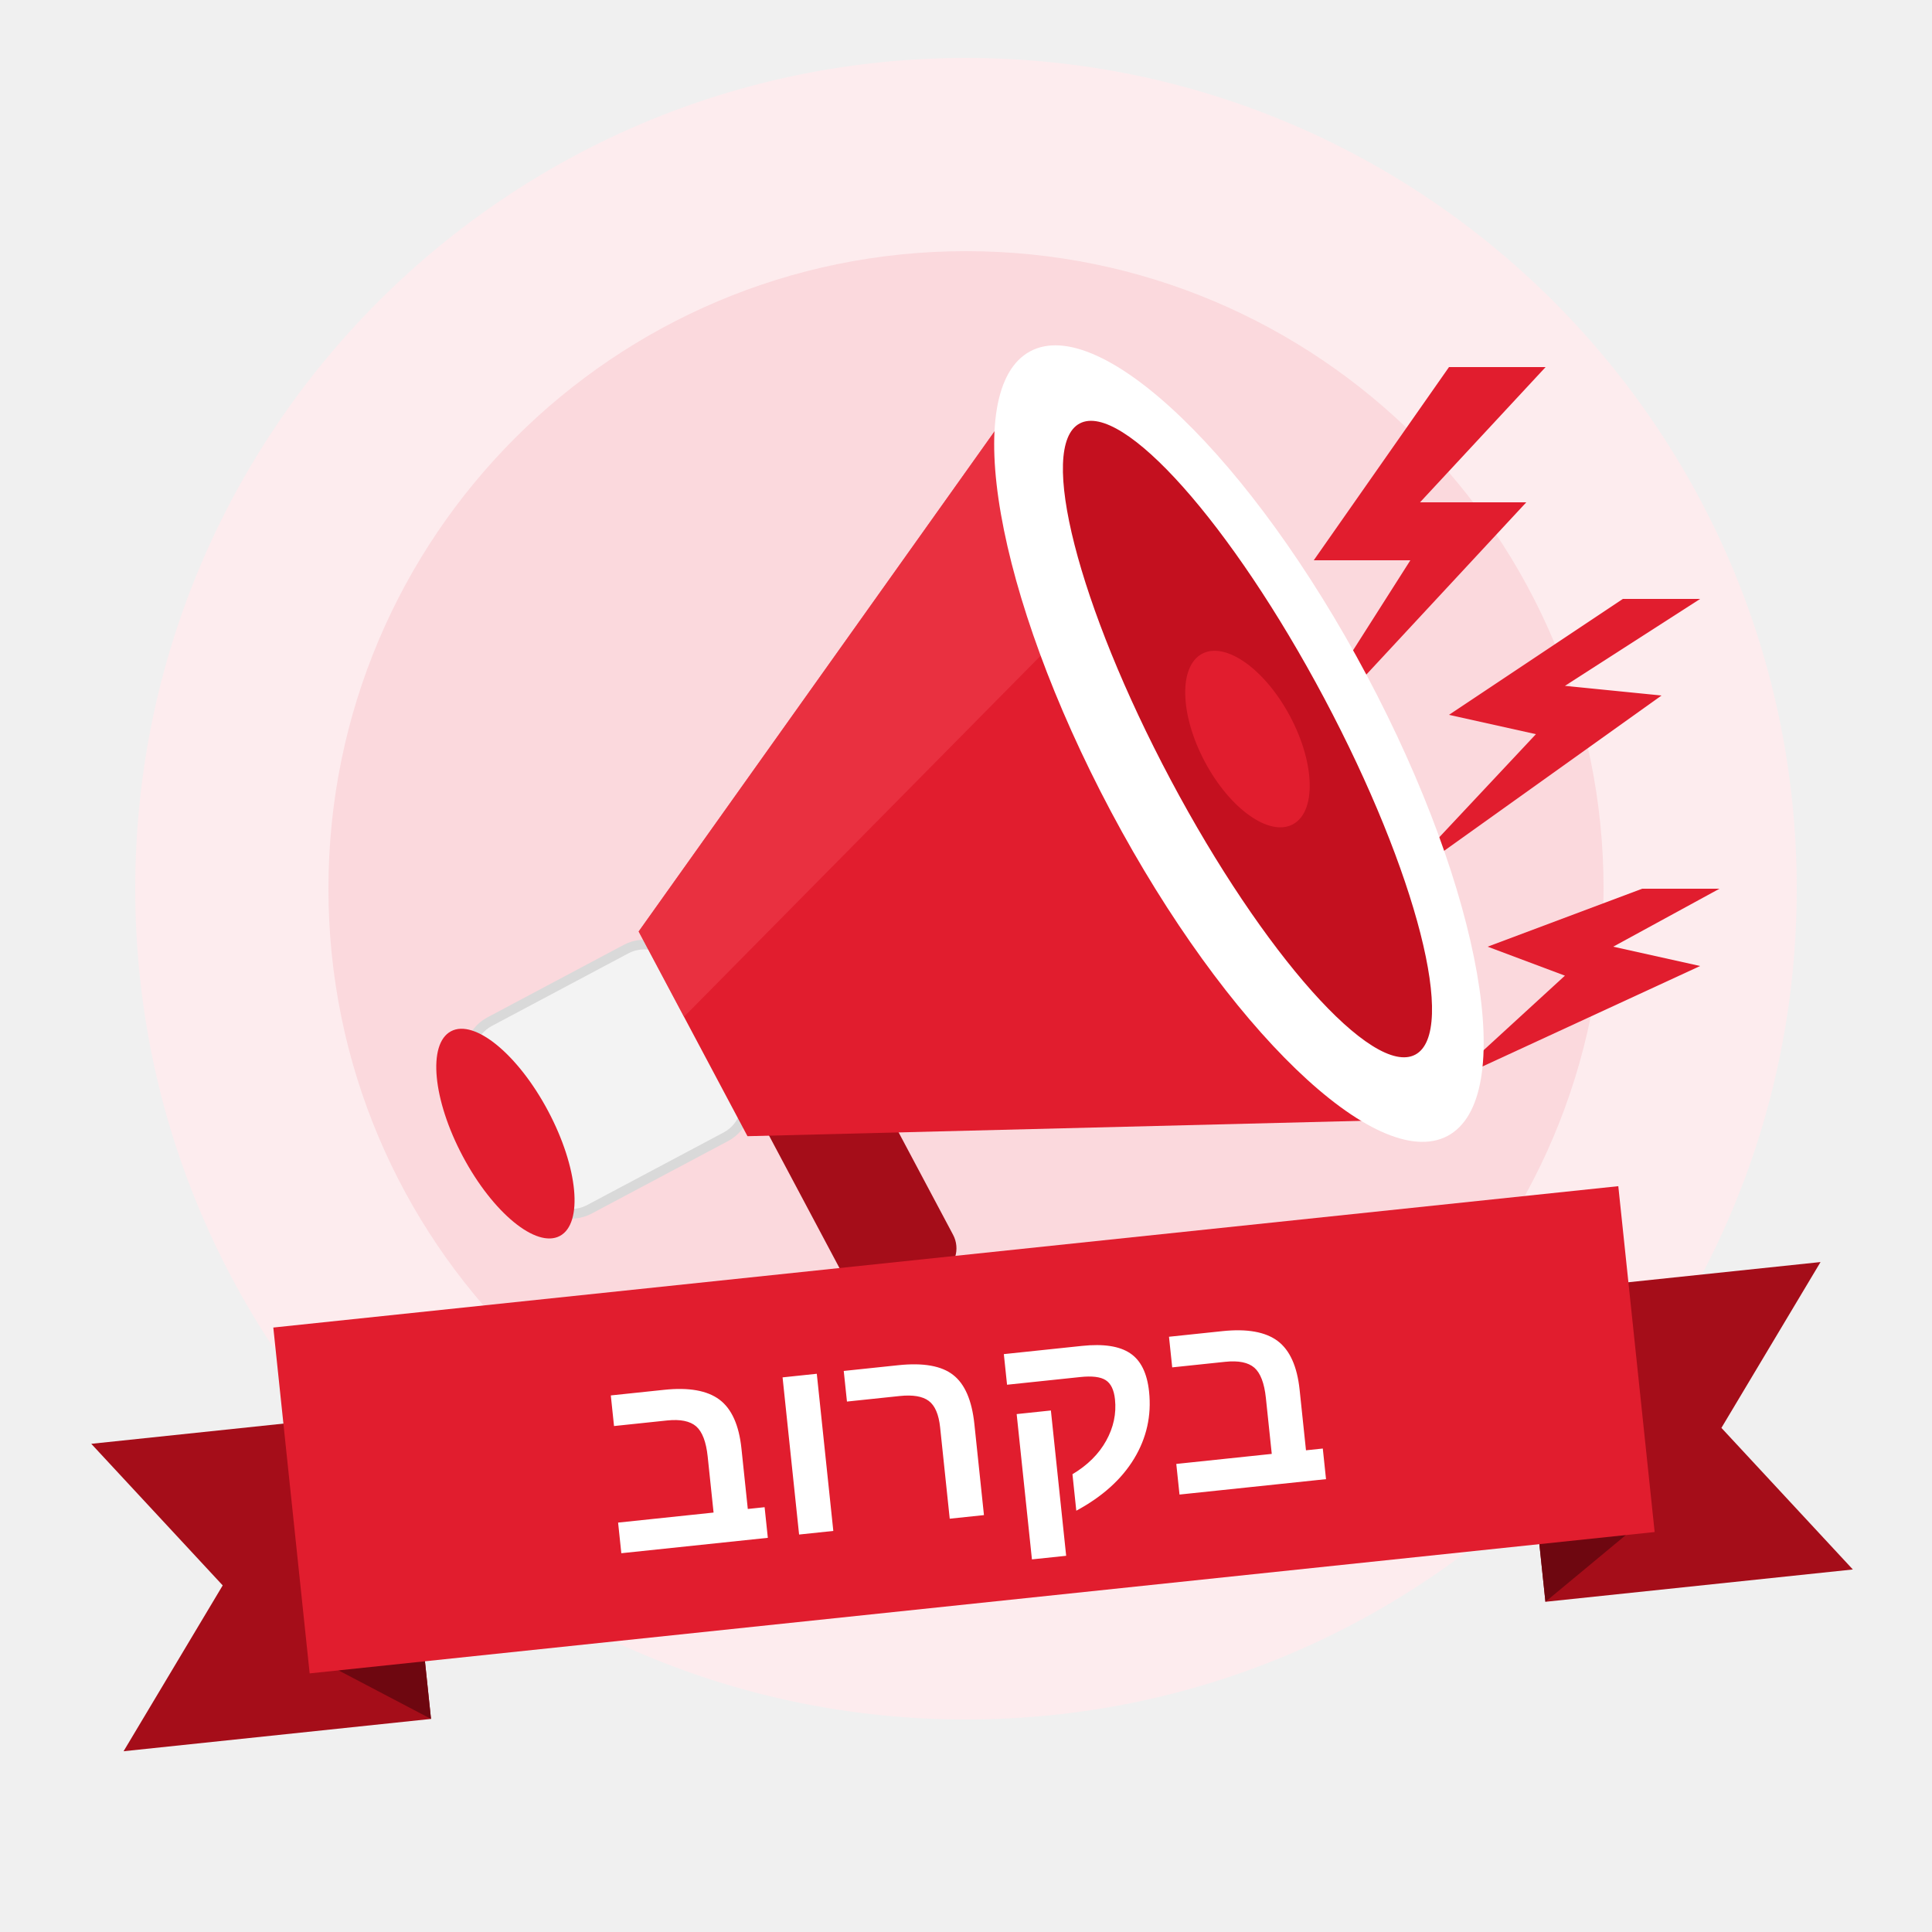
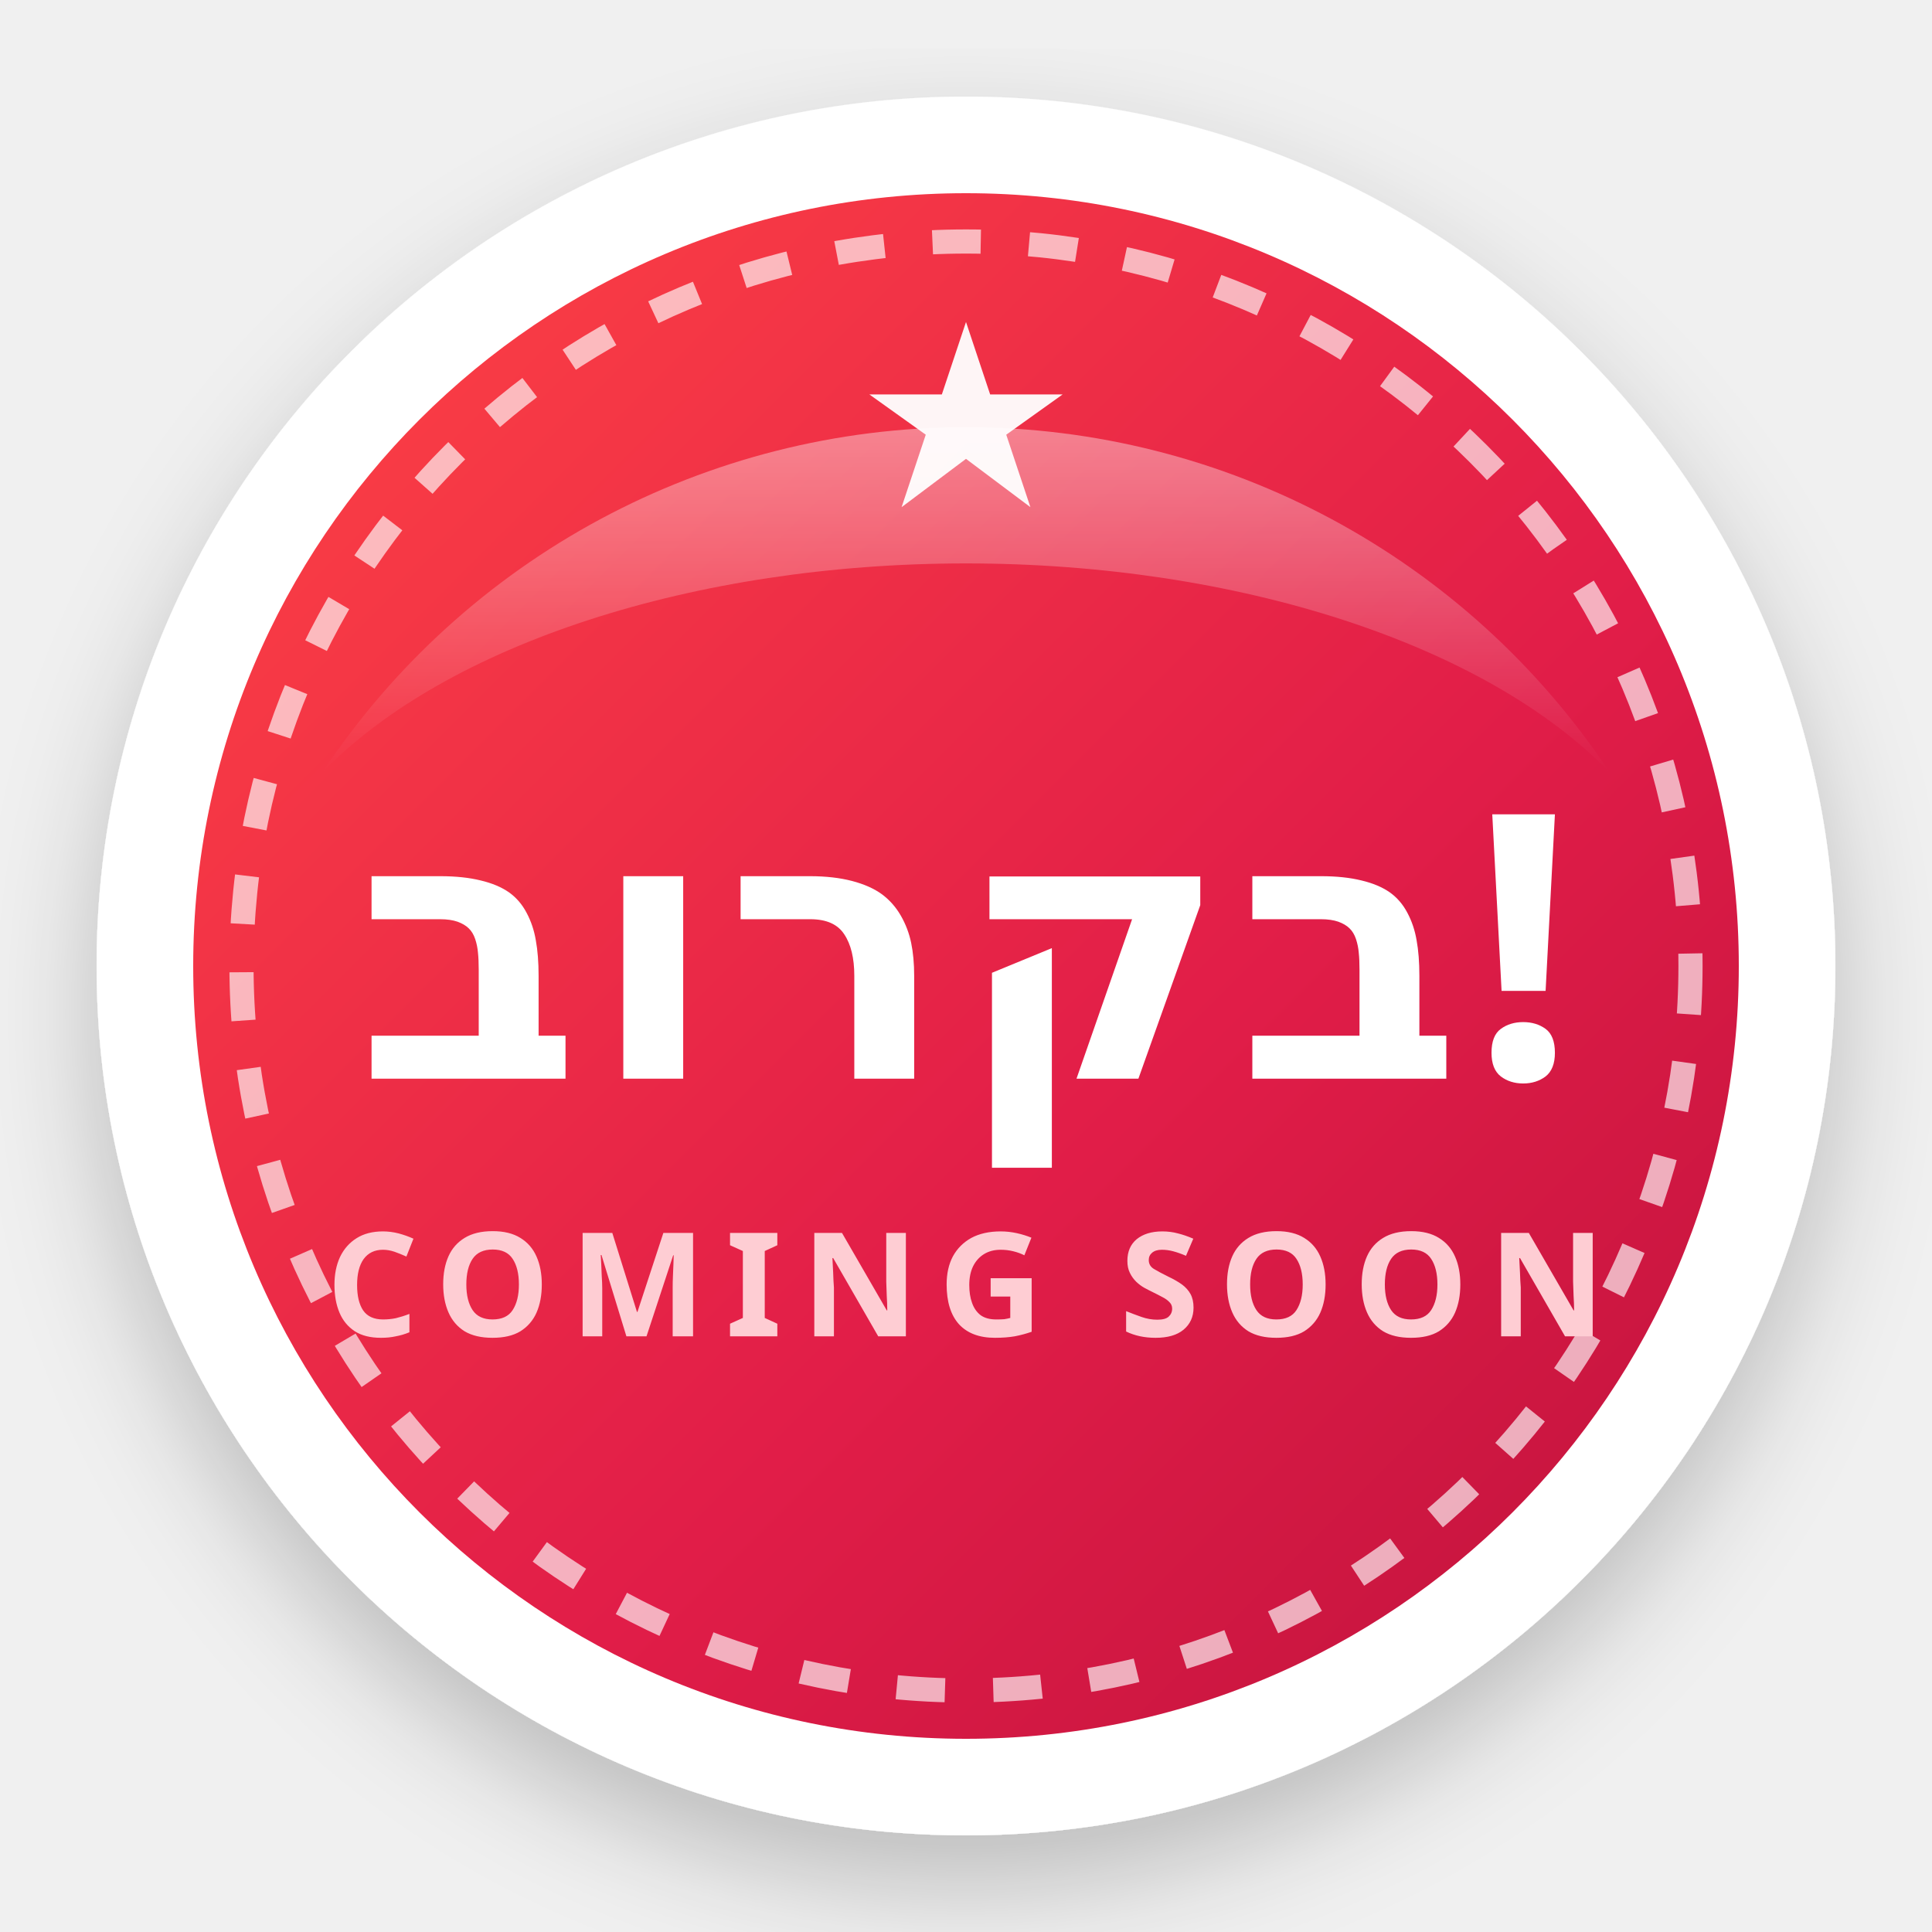
- <svg xmlns="http://www.w3.org/2000/svg" viewBox="0 0 200 200" width="200" height="200" role="img" aria-label="בקרוב">
-   <circle cx="100" cy="92" r="86" fill="#FDECEE" />
-   <circle cx="100" cy="92" r="66" fill="#FBD9DD" />
-   <g fill="#E11D2E">
-     <polygon points="150,38 136,58 146,58 132,80 158,52 147,52 160,38" />
-     <polygon points="168,62 150,74 159,76 144,92 172,72 162,71 176,62" />
-     <polygon points="170,92 154,98 162,101 150,112 176,100 167,98 178,92" />
-   </g>
-   <g transform="rotate(-28 100 92)">
-     <rect x="70" y="100" width="12" height="26" rx="3" fill="#A50D19" />
-     <rect x="46" y="81" width="24" height="22" rx="4" fill="#F3F3F3" stroke="#D9D9D9" stroke-width="1" />
-     <ellipse cx="46" cy="92" rx="5" ry="12" fill="#E11D2E" />
-     <path d="M68 80 L132 48 L132 136 L68 104 Z" fill="#E11D2E" />
-     <path d="M68 80 L132 48 L132 70 L68 90 Z" fill="#F0404F" opacity=".55" />
-     <ellipse cx="132" cy="92" rx="15" ry="46" fill="#FFFFFF" />
-     <ellipse cx="133" cy="92" rx="9" ry="37" fill="#C4101F" />
-     <ellipse cx="133" cy="92" rx="5" ry="10" fill="#E11D2E" />
-   </g>
-   <g transform="rotate(-6 100 150)">
-     <polygon points="10,140 42,140 42,172 10,172 22,156" fill="#A50D19" />
-     <polygon points="190,140 158,140 158,172 190,172 178,156" fill="#A50D19" />
-     <polygon points="30,164 42,172 42,164" fill="#6E0710" />
-     <polygon points="170,164 158,172 158,164" fill="#6E0710" />
-     <rect x="30" y="130" width="140" height="36" fill="#E11D2E" />
-     <text x="100" y="157" text-anchor="middle" font-family="Assistant, Arial, sans-serif" font-size="27" font-weight="800" fill="#FFFFFF">בקרוב</text>
-   </g>
+ <svg xmlns="http://www.w3.org/2000/svg" viewBox="0 0 120 120" width="120" height="120">
+   <defs>
+     <filter id="cs-shadow" x="-20%" y="-20%" width="150%" height="150%">
+       <feDropShadow dx="0" dy="3" stdDeviation="3.5" flood-color="#000000" flood-opacity="0.22" />
+     </filter>
+     <linearGradient id="cs-bg" x1="0%" y1="0%" x2="100%" y2="100%">
+       <stop offset="0%" stop-color="#ff4444" />
+       <stop offset="60%" stop-color="#e11d48" />
+       <stop offset="100%" stop-color="#be123c" />
+     </linearGradient>
+     <linearGradient id="cs-sheen" x1="0%" y1="0%" x2="0%" y2="100%">
+       <stop offset="0%" stop-color="#ffffff" stop-opacity="0.4" />
+       <stop offset="100%" stop-color="#ffffff" stop-opacity="0" />
+     </linearGradient>
+   </defs>
+   <circle cx="60" cy="60" r="54" fill="#ffffff" filter="url(#cs-shadow)" />
+   <circle cx="60" cy="60" r="48" fill="url(#cs-bg)" />
+   <circle cx="60" cy="60" r="45" fill="none" stroke="#ffffff" stroke-width="1.5" stroke-dasharray="3 3" opacity="0.65" />
+   <path d="M 20,48 A 48,48 0 0,1 100,48 A 45,24 0 0,0 20,48 Z" fill="url(#cs-sheen)" />
+   <path d="M 60,20 L 61.5,24.5 L 66,24.5 L 62.5,27 L 64,31.5 L 60,28.5 L 56,31.5 L 57.5,27 L 54,24.5 L 58.5,24.5 Z" fill="#ffffff" opacity="0.95" />
+   <text x="60" y="67" text-anchor="middle" font-family="Assistant, Rubik, 'Segoe UI', system-ui, sans-serif" font-weight="900" font-size="23" fill="#ffffff" letter-spacing="0.5">בקרוב!</text>
+   <text x="60" y="83" text-anchor="middle" font-family="Assistant, Rubik, 'Segoe UI', system-ui, sans-serif" font-weight="800" font-size="9" fill="#fecdd3" letter-spacing="1.2">COMING SOON</text>
</svg>
